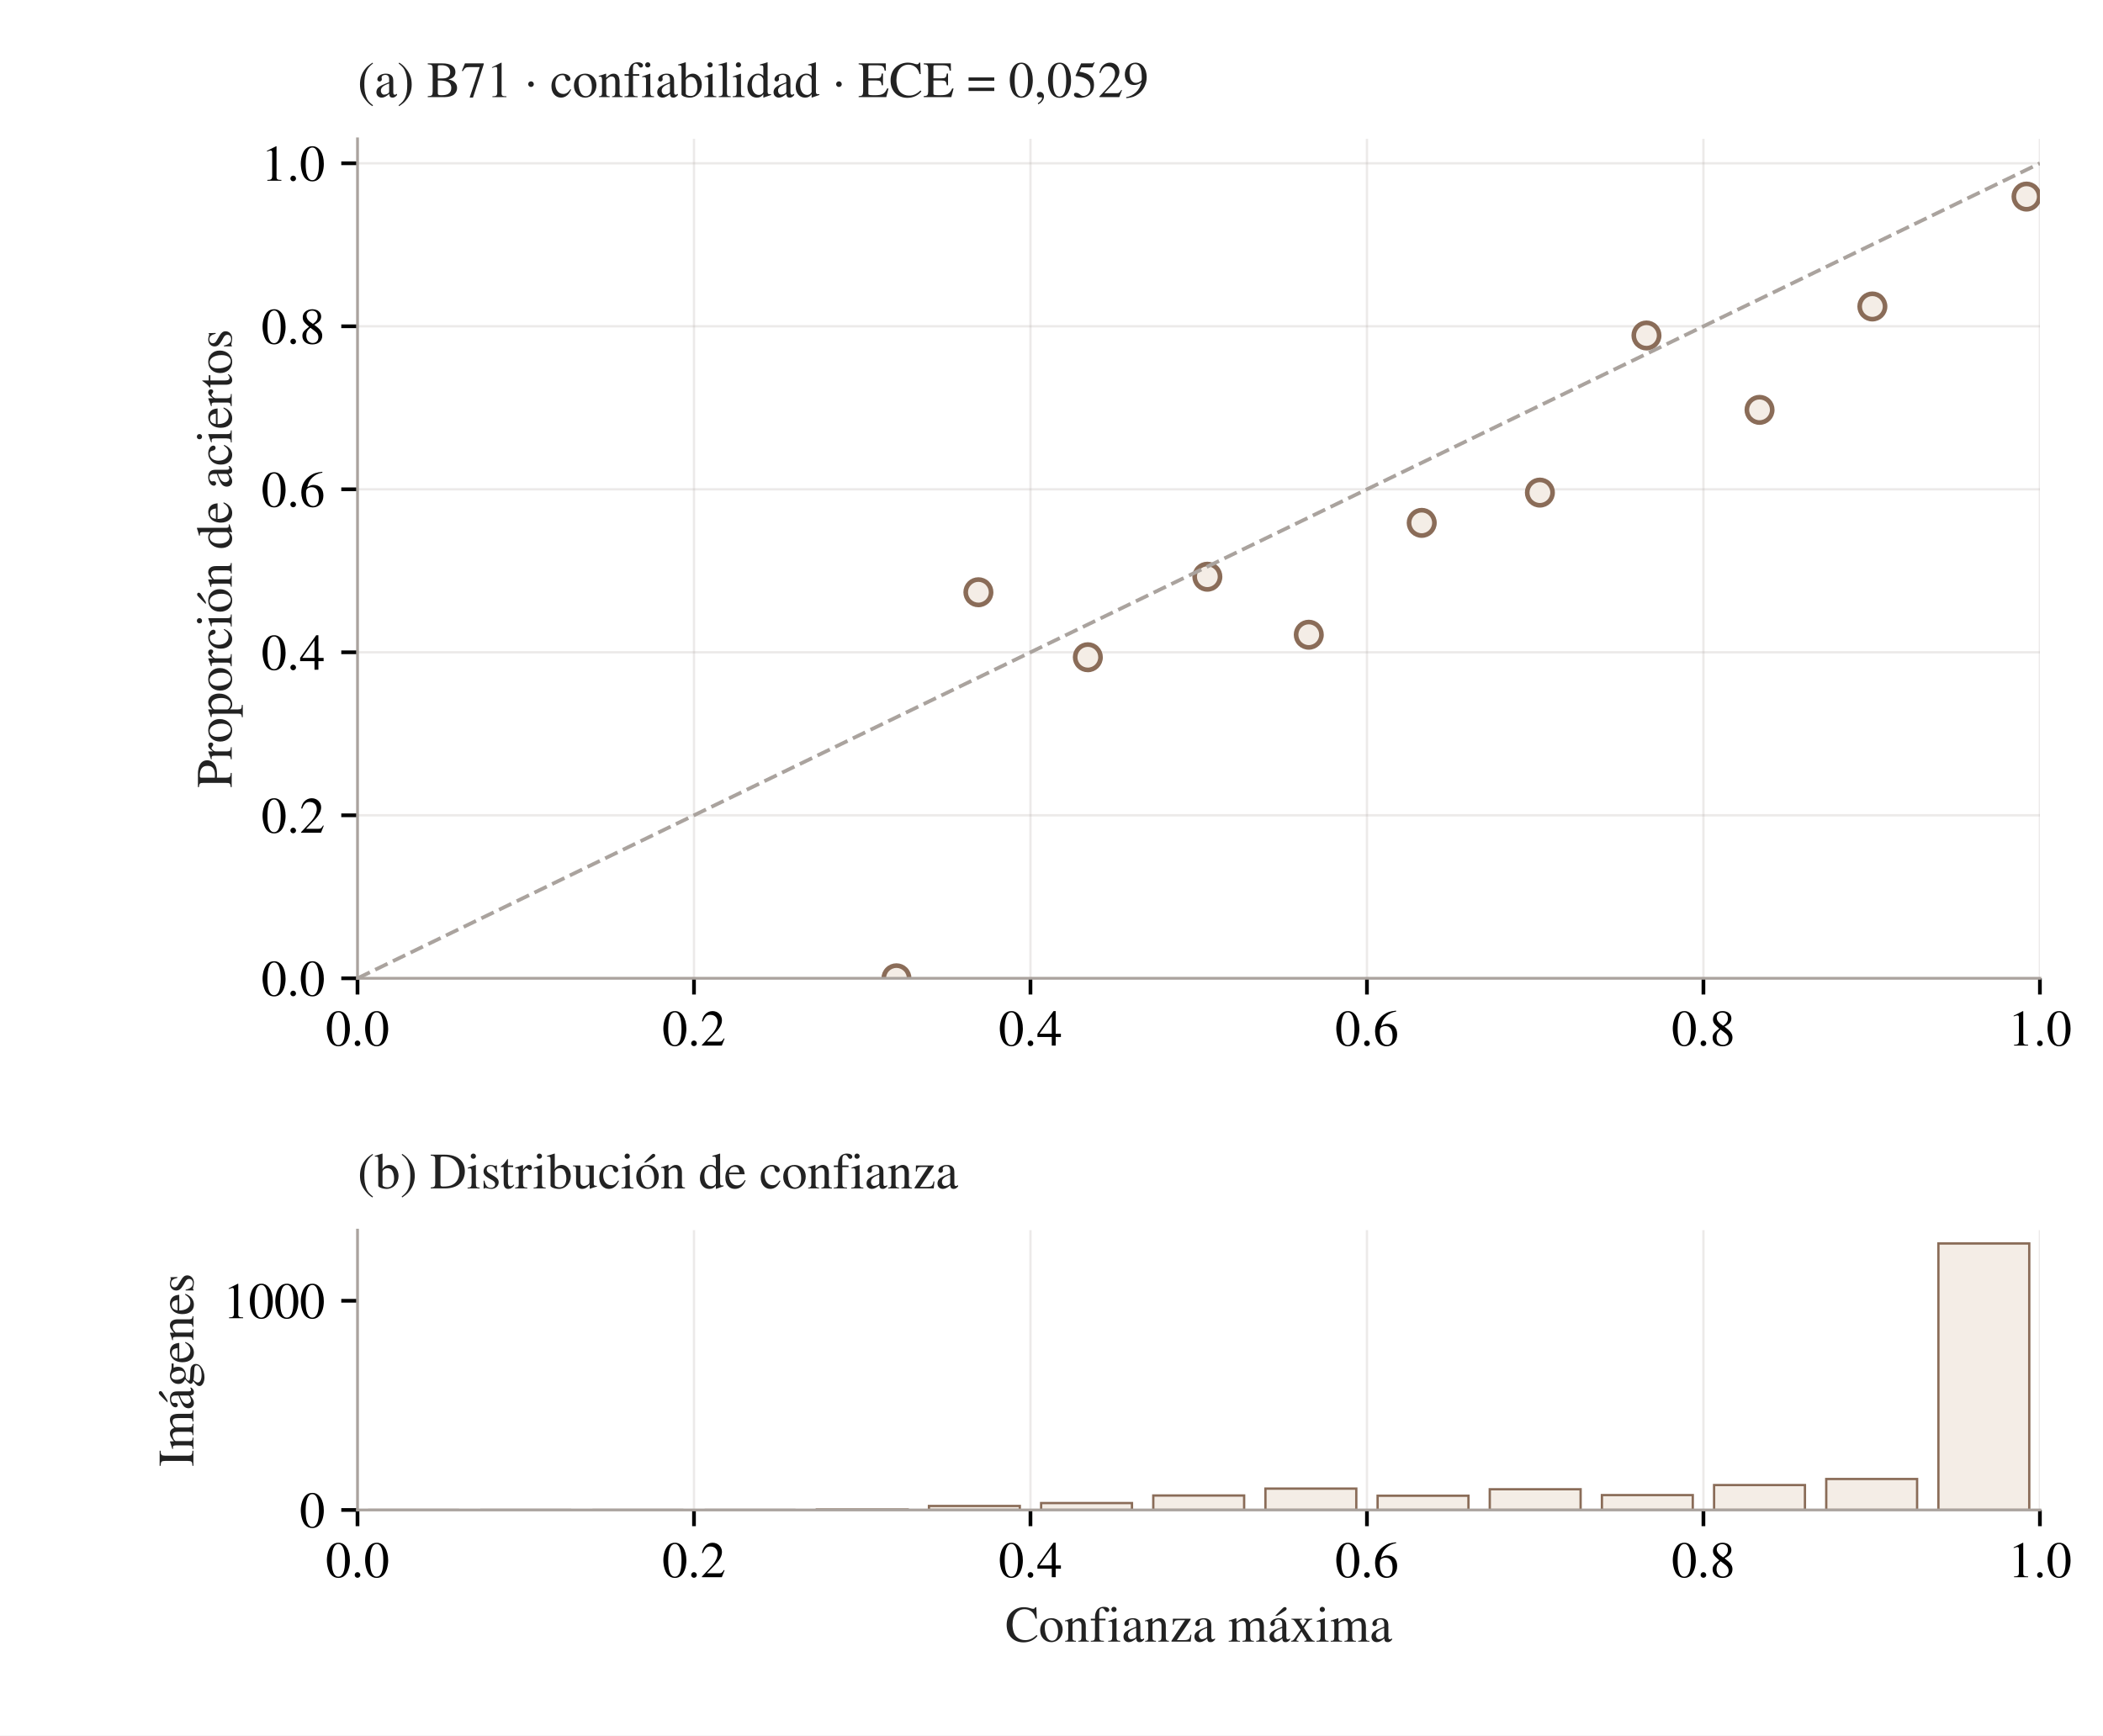
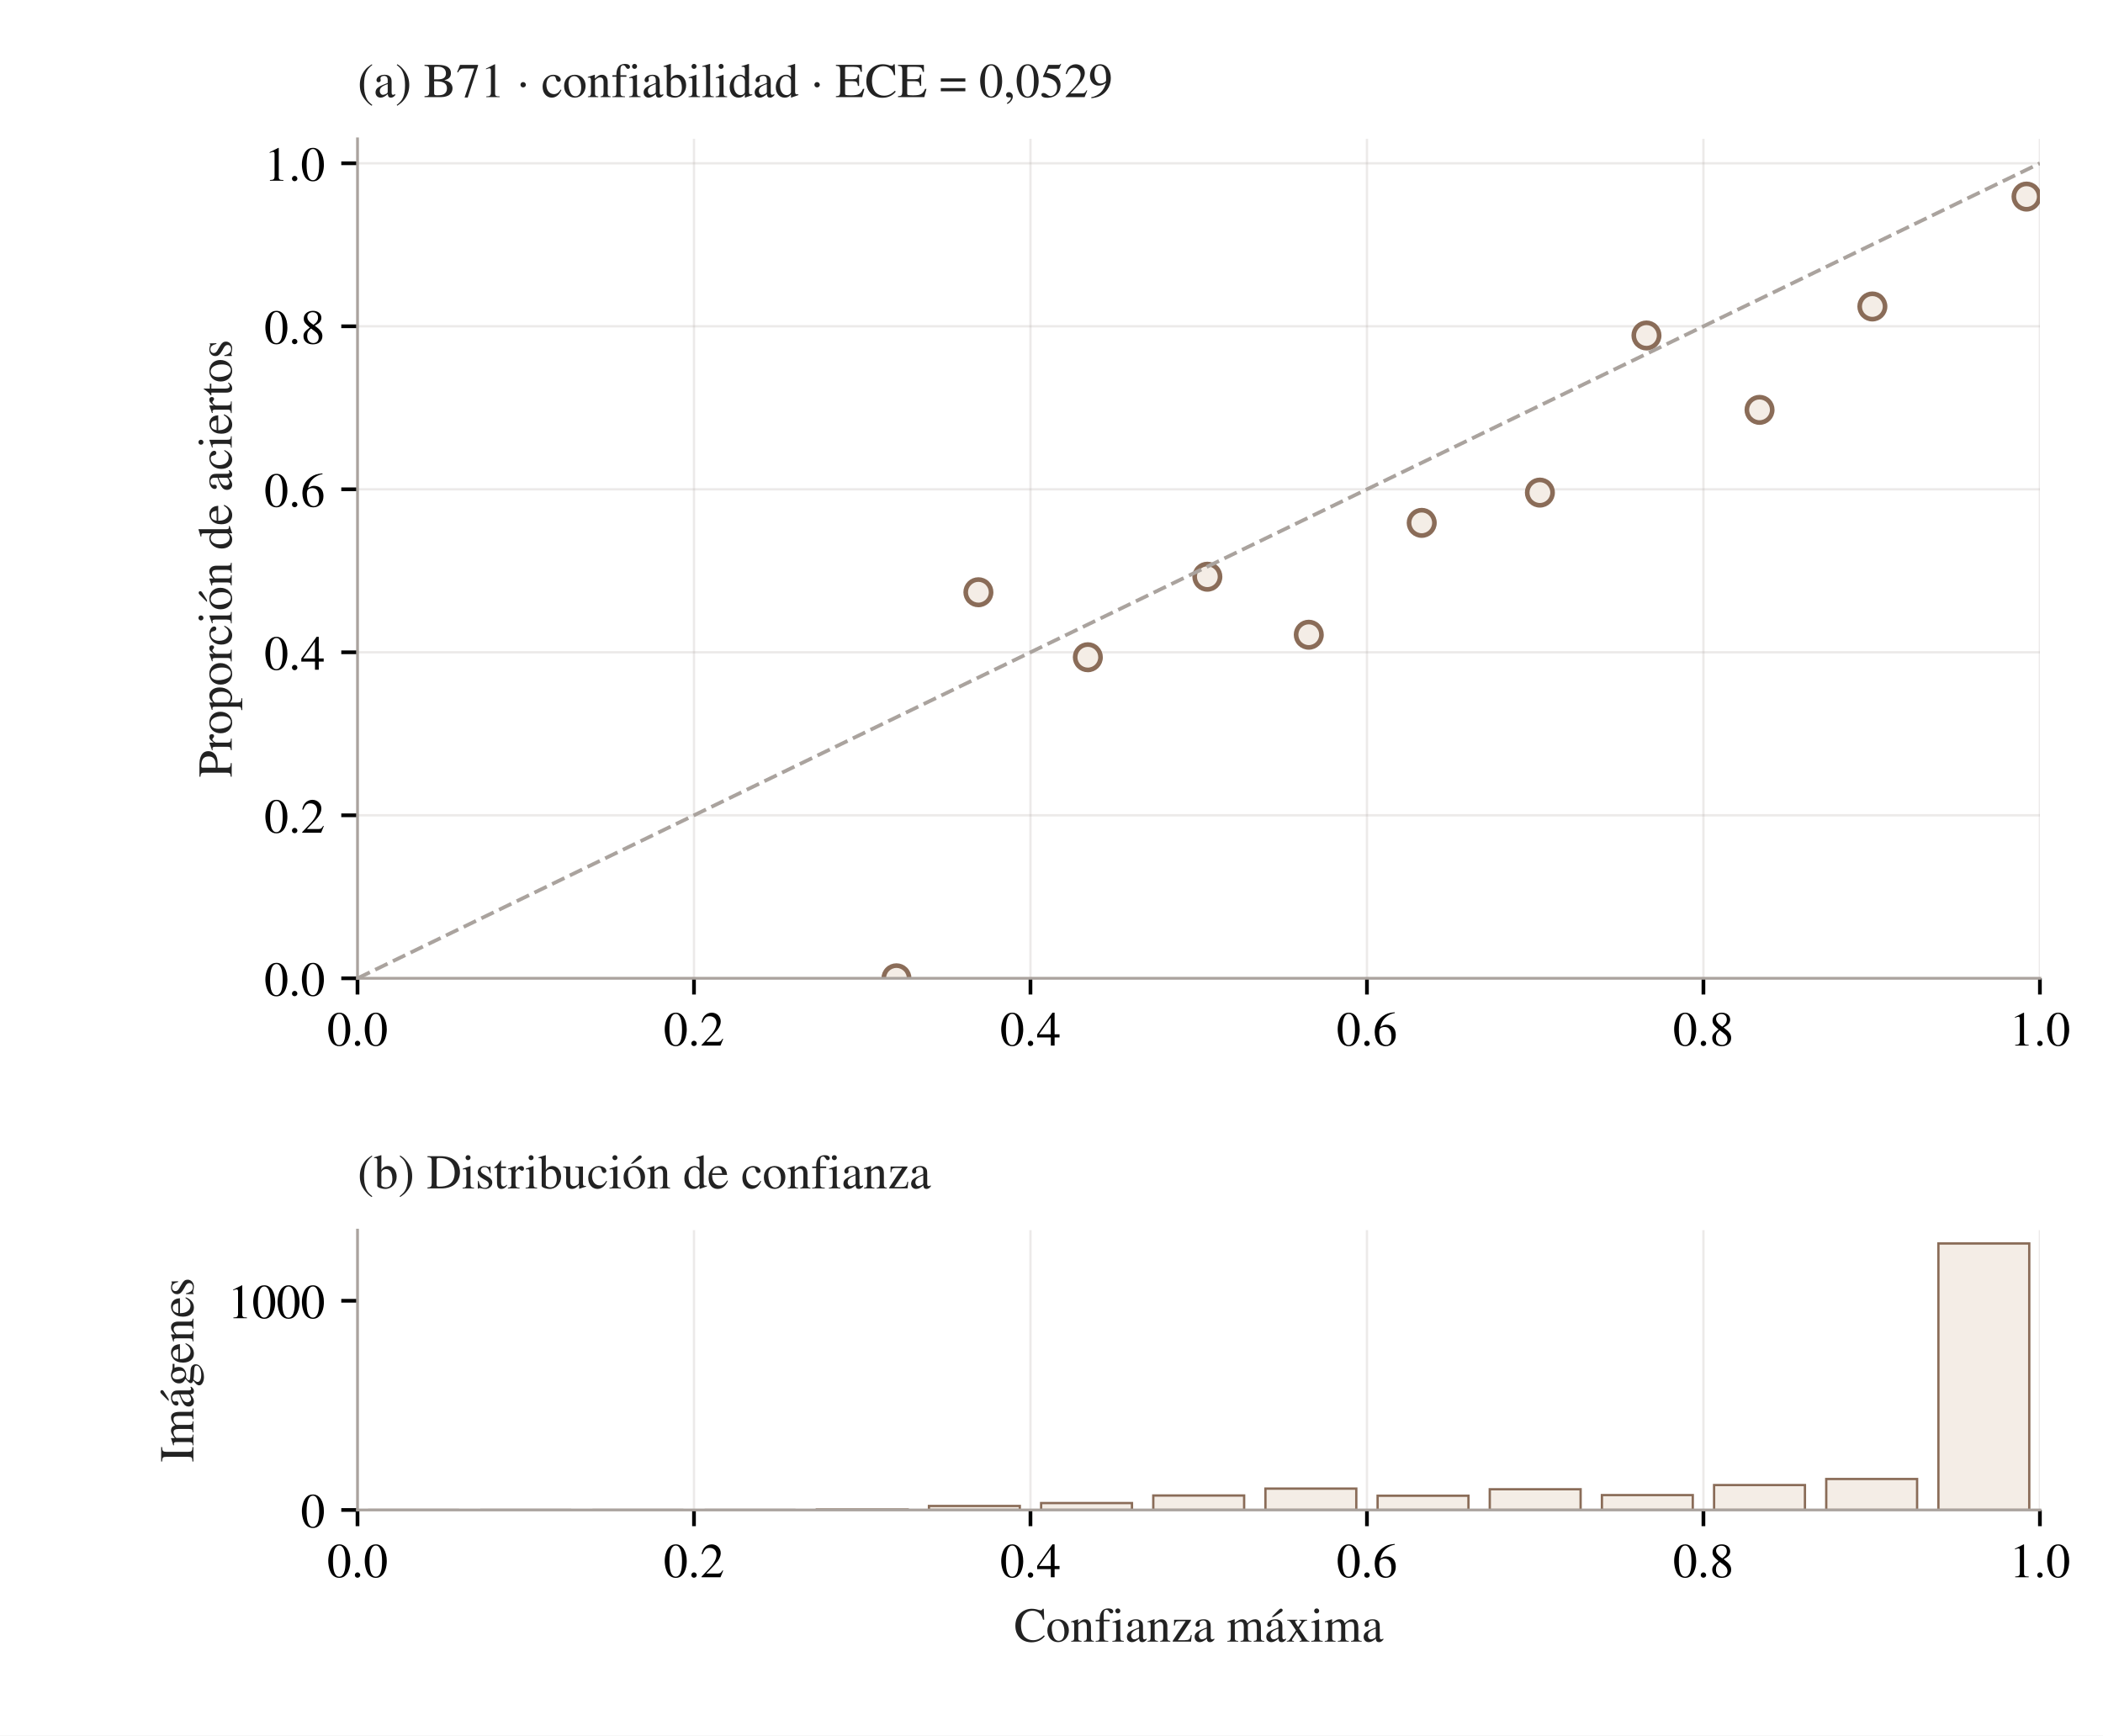
<svg xmlns="http://www.w3.org/2000/svg" xmlns:xlink="http://www.w3.org/1999/xlink" width="453.6pt" height="374.4pt" viewBox="0 0 453.6 374.4" version="1.1">
  <defs>
    <style type="text/css">*{stroke-linejoin: round; stroke-linecap: butt}</style>
  </defs>
  <g id="figure_1">
    <g id="patch_1">
      <path d="M 0 374.4  L 453.6 374.4  L 453.6 0  L 0 0  z " style="fill: #ffffff" />
    </g>
    <g id="axes_1">
      <g id="patch_2">
        <path d="M 77.112 211.039  L 439.992 211.039  L 439.992 29.952  L 77.112 29.952  z " style="fill: #ffffff" />
      </g>
      <g id="matplotlib.axis_1">
        <g id="xtick_1">
          <g id="line2d_1">
            <path d="M 77.112 211.039  L 77.112 29.952  " clip-path="url(#p163a9dd9ac)" style="fill: none; stroke: #aaa39e; stroke-opacity: 0.23; stroke-width: 0.5; stroke-linecap: square" />
          </g>
          <g id="line2d_2">
            <defs>
              <path id="m6b614f7e48" d="M 0 0  L 0 3.5  " style="stroke: #000000; stroke-width: 0.8" />
            </defs>
            <g>
              <use xlink:href="#m6b614f7e48" x="77.112" y="211.039" style="stroke: #000000; stroke-width: 0.8" />
            </g>
          </g>
          <g id="text_1">
-             <text style="font-size: 11px; font-family: 'Nimbus Roman'; text-anchor: middle" x="77.112" y="225.552" transform="rotate(-0 77.112 225.552)">0.0</text>
+             <text style="font-size: 10.5px; font-family: 'Nimbus Roman'; text-anchor: middle" x="77.112" y="225.552" transform="rotate(-0 77.112 225.552)">0.0</text>
          </g>
        </g>
        <g id="xtick_2">
          <g id="line2d_3">
            <path d="M 149.688 211.039  L 149.688 29.952  " clip-path="url(#p163a9dd9ac)" style="fill: none; stroke: #aaa39e; stroke-opacity: 0.23; stroke-width: 0.5; stroke-linecap: square" />
          </g>
          <g id="line2d_4">
            <g>
              <use xlink:href="#m6b614f7e48" x="149.688" y="211.039" style="stroke: #000000; stroke-width: 0.8" />
            </g>
          </g>
          <g id="text_2">
-             <text style="font-size: 11px; font-family: 'Nimbus Roman'; text-anchor: middle" x="149.688" y="225.552" transform="rotate(-0 149.688 225.552)">0.2</text>
+             <text style="font-size: 10.5px; font-family: 'Nimbus Roman'; text-anchor: middle" x="149.688" y="225.552" transform="rotate(-0 149.688 225.552)">0.2</text>
          </g>
        </g>
        <g id="xtick_3">
          <g id="line2d_5">
            <path d="M 222.264 211.039  L 222.264 29.952  " clip-path="url(#p163a9dd9ac)" style="fill: none; stroke: #aaa39e; stroke-opacity: 0.23; stroke-width: 0.5; stroke-linecap: square" />
          </g>
          <g id="line2d_6">
            <g>
              <use xlink:href="#m6b614f7e48" x="222.264" y="211.039" style="stroke: #000000; stroke-width: 0.8" />
            </g>
          </g>
          <g id="text_3">
-             <text style="font-size: 11px; font-family: 'Nimbus Roman'; text-anchor: middle" x="222.264" y="225.552" transform="rotate(-0 222.264 225.552)">0.4</text>
+             <text style="font-size: 10.5px; font-family: 'Nimbus Roman'; text-anchor: middle" x="222.264" y="225.552" transform="rotate(-0 222.264 225.552)">0.4</text>
          </g>
        </g>
        <g id="xtick_4">
          <g id="line2d_7">
            <path d="M 294.84 211.039  L 294.84 29.952  " clip-path="url(#p163a9dd9ac)" style="fill: none; stroke: #aaa39e; stroke-opacity: 0.23; stroke-width: 0.5; stroke-linecap: square" />
          </g>
          <g id="line2d_8">
            <g>
              <use xlink:href="#m6b614f7e48" x="294.84" y="211.039" style="stroke: #000000; stroke-width: 0.8" />
            </g>
          </g>
          <g id="text_4">
-             <text style="font-size: 11px; font-family: 'Nimbus Roman'; text-anchor: middle" x="294.84" y="225.552" transform="rotate(-0 294.84 225.552)">0.6</text>
+             <text style="font-size: 10.5px; font-family: 'Nimbus Roman'; text-anchor: middle" x="294.84" y="225.552" transform="rotate(-0 294.84 225.552)">0.6</text>
          </g>
        </g>
        <g id="xtick_5">
          <g id="line2d_9">
            <path d="M 367.416 211.039  L 367.416 29.952  " clip-path="url(#p163a9dd9ac)" style="fill: none; stroke: #aaa39e; stroke-opacity: 0.23; stroke-width: 0.5; stroke-linecap: square" />
          </g>
          <g id="line2d_10">
            <g>
              <use xlink:href="#m6b614f7e48" x="367.416" y="211.039" style="stroke: #000000; stroke-width: 0.8" />
            </g>
          </g>
          <g id="text_5">
-             <text style="font-size: 11px; font-family: 'Nimbus Roman'; text-anchor: middle" x="367.416" y="225.552" transform="rotate(-0 367.416 225.552)">0.8</text>
+             <text style="font-size: 10.5px; font-family: 'Nimbus Roman'; text-anchor: middle" x="367.416" y="225.552" transform="rotate(-0 367.416 225.552)">0.8</text>
          </g>
        </g>
        <g id="xtick_6">
          <g id="line2d_11">
            <path d="M 439.992 211.039  L 439.992 29.952  " clip-path="url(#p163a9dd9ac)" style="fill: none; stroke: #aaa39e; stroke-opacity: 0.23; stroke-width: 0.5; stroke-linecap: square" />
          </g>
          <g id="line2d_12">
            <g>
              <use xlink:href="#m6b614f7e48" x="439.992" y="211.039" style="stroke: #000000; stroke-width: 0.8" />
            </g>
          </g>
          <g id="text_6">
-             <text style="font-size: 11px; font-family: 'Nimbus Roman'; text-anchor: middle" x="439.992" y="225.552" transform="rotate(-0 439.992 225.552)">1.0</text>
+             <text style="font-size: 10.5px; font-family: 'Nimbus Roman'; text-anchor: middle" x="439.992" y="225.552" transform="rotate(-0 439.992 225.552)">1.0</text>
          </g>
        </g>
      </g>
      <g id="matplotlib.axis_2">
        <g id="ytick_1">
          <g id="line2d_13">
            <path d="M 77.112 211.039  L 439.992 211.039  " clip-path="url(#p163a9dd9ac)" style="fill: none; stroke: #aaa39e; stroke-opacity: 0.23; stroke-width: 0.5; stroke-linecap: square" />
          </g>
          <g id="line2d_14">
            <defs>
              <path id="m409d715049" d="M 0 0  L -3.5 0  " style="stroke: #000000; stroke-width: 0.8" />
            </defs>
            <g>
              <use xlink:href="#m409d715049" x="77.112" y="211.039" style="stroke: #000000; stroke-width: 0.8" />
            </g>
          </g>
          <g id="text_7">
-             <text style="font-size: 11px; font-family: 'Nimbus Roman'; text-anchor: end" x="70.112" y="214.796" transform="rotate(-0 70.112 214.7957)">0.0</text>
+             <text style="font-size: 10.5px; font-family: 'Nimbus Roman'; text-anchor: end" x="70.112" y="214.796" transform="rotate(-0 70.112 214.7957)">0.0</text>
          </g>
        </g>
        <g id="ytick_2">
          <g id="line2d_15">
            <path d="M 77.112 175.877  L 439.992 175.877  " clip-path="url(#p163a9dd9ac)" style="fill: none; stroke: #aaa39e; stroke-opacity: 0.23; stroke-width: 0.5; stroke-linecap: square" />
          </g>
          <g id="line2d_16">
            <g>
              <use xlink:href="#m409d715049" x="77.112" y="175.877" style="stroke: #000000; stroke-width: 0.8" />
            </g>
          </g>
          <g id="text_8">
-             <text style="font-size: 11px; font-family: 'Nimbus Roman'; text-anchor: end" x="70.112" y="179.633" transform="rotate(-0 70.112 179.6331)">0.2</text>
+             <text style="font-size: 10.5px; font-family: 'Nimbus Roman'; text-anchor: end" x="70.112" y="179.633" transform="rotate(-0 70.112 179.6331)">0.2</text>
          </g>
        </g>
        <g id="ytick_3">
          <g id="line2d_17">
            <path d="M 77.112 140.714  L 439.992 140.714  " clip-path="url(#p163a9dd9ac)" style="fill: none; stroke: #aaa39e; stroke-opacity: 0.23; stroke-width: 0.5; stroke-linecap: square" />
          </g>
          <g id="line2d_18">
            <g>
              <use xlink:href="#m409d715049" x="77.112" y="140.714" style="stroke: #000000; stroke-width: 0.8" />
            </g>
          </g>
          <g id="text_9">
-             <text style="font-size: 11px; font-family: 'Nimbus Roman'; text-anchor: end" x="70.112" y="144.47" transform="rotate(-0 70.112 144.4705)">0.4</text>
+             <text style="font-size: 10.5px; font-family: 'Nimbus Roman'; text-anchor: end" x="70.112" y="144.47" transform="rotate(-0 70.112 144.4705)">0.4</text>
          </g>
        </g>
        <g id="ytick_4">
          <g id="line2d_19">
            <path d="M 77.112 105.552  L 439.992 105.552  " clip-path="url(#p163a9dd9ac)" style="fill: none; stroke: #aaa39e; stroke-opacity: 0.23; stroke-width: 0.5; stroke-linecap: square" />
          </g>
          <g id="line2d_20">
            <g>
              <use xlink:href="#m409d715049" x="77.112" y="105.552" style="stroke: #000000; stroke-width: 0.8" />
            </g>
          </g>
          <g id="text_10">
-             <text style="font-size: 11px; font-family: 'Nimbus Roman'; text-anchor: end" x="70.112" y="109.308" transform="rotate(-0 70.112 109.3079)">0.6</text>
+             <text style="font-size: 10.5px; font-family: 'Nimbus Roman'; text-anchor: end" x="70.112" y="109.308" transform="rotate(-0 70.112 109.3079)">0.6</text>
          </g>
        </g>
        <g id="ytick_5">
          <g id="line2d_21">
            <path d="M 77.112 70.389  L 439.992 70.389  " clip-path="url(#p163a9dd9ac)" style="fill: none; stroke: #aaa39e; stroke-opacity: 0.23; stroke-width: 0.5; stroke-linecap: square" />
          </g>
          <g id="line2d_22">
            <g>
              <use xlink:href="#m409d715049" x="77.112" y="70.389" style="stroke: #000000; stroke-width: 0.8" />
            </g>
          </g>
          <g id="text_11">
-             <text style="font-size: 11px; font-family: 'Nimbus Roman'; text-anchor: end" x="70.112" y="74.145" transform="rotate(-0 70.112 74.14531)">0.8</text>
+             <text style="font-size: 10.5px; font-family: 'Nimbus Roman'; text-anchor: end" x="70.112" y="74.145" transform="rotate(-0 70.112 74.14531)">0.8</text>
          </g>
        </g>
        <g id="ytick_6">
          <g id="line2d_23">
            <path d="M 77.112 35.226  L 439.992 35.226  " clip-path="url(#p163a9dd9ac)" style="fill: none; stroke: #aaa39e; stroke-opacity: 0.23; stroke-width: 0.5; stroke-linecap: square" />
          </g>
          <g id="line2d_24">
            <g>
              <use xlink:href="#m409d715049" x="77.112" y="35.226" style="stroke: #000000; stroke-width: 0.8" />
            </g>
          </g>
          <g id="text_12">
-             <text style="font-size: 11px; font-family: 'Nimbus Roman'; text-anchor: end" x="70.112" y="38.983" transform="rotate(-0 70.112 38.98272)">1.0</text>
+             <text style="font-size: 10.5px; font-family: 'Nimbus Roman'; text-anchor: end" x="70.112" y="38.983" transform="rotate(-0 70.112 38.98272)">1.0</text>
          </g>
        </g>
        <g id="text_13">
-           <text style="font-size: 11px; font-family: 'Nimbus Roman'; text-anchor: middle; fill: #222222" x="49.975" y="120.496" transform="rotate(-90 49.97466 120.4957)">Proporción de aciertos</text>
+           <text style="font-size: 10.5px; font-family: 'Nimbus Roman'; text-anchor: middle; fill: #222222" x="49.975" y="120.496" transform="rotate(-90 49.97466 120.4957)">Proporción de aciertos</text>
        </g>
      </g>
      <g id="PathCollection_1">
        <defs>
          <path id="mc552925a65" d="M 0 2.739  C 0.726 2.739 1.423 2.45 1.936 1.936  C 2.45 1.423 2.739 0.726 2.739 0  C 2.739 -0.726 2.45 -1.423 1.936 -1.936  C 1.423 -2.45 0.726 -2.739 0 -2.739  C -0.726 -2.739 -1.423 -2.45 -1.936 -1.936  C -2.45 -1.423 -2.739 -0.726 -2.739 0  C -2.739 0.726 -2.45 1.423 -1.936 1.936  C -1.423 2.45 -0.726 2.739 0 2.739  z " style="stroke: #8a6c58" />
        </defs>
        <g clip-path="url(#p163a9dd9ac)">
          <use xlink:href="#mc552925a65" x="193.357" y="211.039" style="fill: #f4ede6; stroke: #8a6c58" />
          <use xlink:href="#mc552925a65" x="211.031" y="127.76" style="fill: #f4ede6; stroke: #8a6c58" />
          <use xlink:href="#mc552925a65" x="234.637" y="141.78" style="fill: #f4ede6; stroke: #8a6c58" />
          <use xlink:href="#mc552925a65" x="260.415" y="124.407" style="fill: #f4ede6; stroke: #8a6c58" />
          <use xlink:href="#mc552925a65" x="282.292" y="136.922" style="fill: #f4ede6; stroke: #8a6c58" />
          <use xlink:href="#mc552925a65" x="306.654" y="112.791" style="fill: #f4ede6; stroke: #8a6c58" />
          <use xlink:href="#mc552925a65" x="332.142" y="106.262" style="fill: #f4ede6; stroke: #8a6c58" />
          <use xlink:href="#mc552925a65" x="355.127" y="72.37" style="fill: #f4ede6; stroke: #8a6c58" />
          <use xlink:href="#mc552925a65" x="379.519" y="88.414" style="fill: #f4ede6; stroke: #8a6c58" />
          <use xlink:href="#mc552925a65" x="403.854" y="66.112" style="fill: #f4ede6; stroke: #8a6c58" />
          <use xlink:href="#mc552925a65" x="437.103" y="42.402" style="fill: #f4ede6; stroke: #8a6c58" />
        </g>
      </g>
      <g id="line2d_25">
        <path d="M 77.112 211.039  L 439.992 35.226  " clip-path="url(#p163a9dd9ac)" style="fill: none; stroke-dasharray: 2.96,1.28; stroke-dashoffset: 0; stroke: #aaa39e; stroke-width: 0.8" />
      </g>
      <g id="patch_3">
        <path d="M 77.112 211.039  L 77.112 29.952  " style="fill: none; stroke: #aaa39e; stroke-width: 0.6; stroke-linejoin: miter; stroke-linecap: square" />
      </g>
      <g id="patch_4">
        <path d="M 77.112 211.039  L 439.992 211.039  " style="fill: none; stroke: #aaa39e; stroke-width: 0.6; stroke-linejoin: miter; stroke-linecap: square" />
      </g>
      <g id="text_14">
-         <text style="font-size: 11px; font-family: 'Nimbus Roman'; text-anchor: start; fill: #222222" x="77.112" y="20.952" transform="rotate(-0 77.112 20.952)">(a) B71 · confiabilidad · ECE = 0,0529</text>
+         <text style="font-size: 10.5px; font-family: 'Nimbus Roman'; text-anchor: start; fill: #222222" x="77.112" y="20.952" transform="rotate(-0 77.112 20.952)">(a) B71 · confiabilidad · ECE = 0,0529</text>
      </g>
    </g>
    <g id="axes_2">
      <g id="patch_5">
        <path d="M 77.112 325.728  L 439.992 325.728  L 439.992 265.366  L 77.112 265.366  z " style="fill: #ffffff" />
      </g>
      <g id="matplotlib.axis_3">
        <g id="xtick_7">
          <g id="line2d_26">
            <path d="M 77.112 325.728  L 77.112 265.366  " clip-path="url(#pea9d04043e)" style="fill: none; stroke: #aaa39e; stroke-opacity: 0.23; stroke-width: 0.5; stroke-linecap: square" />
          </g>
          <g id="line2d_27">
            <g>
              <use xlink:href="#m6b614f7e48" x="77.112" y="325.728" style="stroke: #000000; stroke-width: 0.8" />
            </g>
          </g>
          <g id="text_15">
-             <text style="font-size: 11px; font-family: 'Nimbus Roman'; text-anchor: middle" x="77.112" y="340.241" transform="rotate(-0 77.112 340.2407)">0.0</text>
+             <text style="font-size: 10.5px; font-family: 'Nimbus Roman'; text-anchor: middle" x="77.112" y="340.241" transform="rotate(-0 77.112 340.2407)">0.0</text>
          </g>
        </g>
        <g id="xtick_8">
          <g id="line2d_28">
            <path d="M 149.688 325.728  L 149.688 265.366  " clip-path="url(#pea9d04043e)" style="fill: none; stroke: #aaa39e; stroke-opacity: 0.23; stroke-width: 0.5; stroke-linecap: square" />
          </g>
          <g id="line2d_29">
            <g>
              <use xlink:href="#m6b614f7e48" x="149.688" y="325.728" style="stroke: #000000; stroke-width: 0.8" />
            </g>
          </g>
          <g id="text_16">
-             <text style="font-size: 11px; font-family: 'Nimbus Roman'; text-anchor: middle" x="149.688" y="340.241" transform="rotate(-0 149.688 340.2407)">0.2</text>
+             <text style="font-size: 10.5px; font-family: 'Nimbus Roman'; text-anchor: middle" x="149.688" y="340.241" transform="rotate(-0 149.688 340.2407)">0.2</text>
          </g>
        </g>
        <g id="xtick_9">
          <g id="line2d_30">
            <path d="M 222.264 325.728  L 222.264 265.366  " clip-path="url(#pea9d04043e)" style="fill: none; stroke: #aaa39e; stroke-opacity: 0.23; stroke-width: 0.5; stroke-linecap: square" />
          </g>
          <g id="line2d_31">
            <g>
              <use xlink:href="#m6b614f7e48" x="222.264" y="325.728" style="stroke: #000000; stroke-width: 0.8" />
            </g>
          </g>
          <g id="text_17">
-             <text style="font-size: 11px; font-family: 'Nimbus Roman'; text-anchor: middle" x="222.264" y="340.241" transform="rotate(-0 222.264 340.2407)">0.4</text>
+             <text style="font-size: 10.5px; font-family: 'Nimbus Roman'; text-anchor: middle" x="222.264" y="340.241" transform="rotate(-0 222.264 340.2407)">0.4</text>
          </g>
        </g>
        <g id="xtick_10">
          <g id="line2d_32">
            <path d="M 294.84 325.728  L 294.84 265.366  " clip-path="url(#pea9d04043e)" style="fill: none; stroke: #aaa39e; stroke-opacity: 0.23; stroke-width: 0.5; stroke-linecap: square" />
          </g>
          <g id="line2d_33">
            <g>
              <use xlink:href="#m6b614f7e48" x="294.84" y="325.728" style="stroke: #000000; stroke-width: 0.8" />
            </g>
          </g>
          <g id="text_18">
-             <text style="font-size: 11px; font-family: 'Nimbus Roman'; text-anchor: middle" x="294.84" y="340.241" transform="rotate(-0 294.84 340.2407)">0.6</text>
+             <text style="font-size: 10.5px; font-family: 'Nimbus Roman'; text-anchor: middle" x="294.84" y="340.241" transform="rotate(-0 294.84 340.2407)">0.6</text>
          </g>
        </g>
        <g id="xtick_11">
          <g id="line2d_34">
            <path d="M 367.416 325.728  L 367.416 265.366  " clip-path="url(#pea9d04043e)" style="fill: none; stroke: #aaa39e; stroke-opacity: 0.23; stroke-width: 0.5; stroke-linecap: square" />
          </g>
          <g id="line2d_35">
            <g>
              <use xlink:href="#m6b614f7e48" x="367.416" y="325.728" style="stroke: #000000; stroke-width: 0.8" />
            </g>
          </g>
          <g id="text_19">
-             <text style="font-size: 11px; font-family: 'Nimbus Roman'; text-anchor: middle" x="367.416" y="340.241" transform="rotate(-0 367.416 340.2407)">0.8</text>
+             <text style="font-size: 10.5px; font-family: 'Nimbus Roman'; text-anchor: middle" x="367.416" y="340.241" transform="rotate(-0 367.416 340.2407)">0.8</text>
          </g>
        </g>
        <g id="xtick_12">
          <g id="line2d_36">
            <path d="M 439.992 325.728  L 439.992 265.366  " clip-path="url(#pea9d04043e)" style="fill: none; stroke: #aaa39e; stroke-opacity: 0.23; stroke-width: 0.5; stroke-linecap: square" />
          </g>
          <g id="line2d_37">
            <g>
              <use xlink:href="#m6b614f7e48" x="439.992" y="325.728" style="stroke: #000000; stroke-width: 0.8" />
            </g>
          </g>
          <g id="text_20">
-             <text style="font-size: 11px; font-family: 'Nimbus Roman'; text-anchor: middle" x="439.992" y="340.241" transform="rotate(-0 439.992 340.2407)">1.0</text>
+             <text style="font-size: 10.5px; font-family: 'Nimbus Roman'; text-anchor: middle" x="439.992" y="340.241" transform="rotate(-0 439.992 340.2407)">1.0</text>
          </g>
        </g>
        <g id="text_21">
-           <text style="font-size: 11px; font-family: 'Nimbus Roman'; text-anchor: middle; fill: #222222" x="258.552" y="354.141" transform="rotate(-0 258.552 354.1407)">Confianza máxima</text>
+           <text style="font-size: 10.5px; font-family: 'Nimbus Roman'; text-anchor: middle; fill: #222222" x="258.552" y="354.141" transform="rotate(-0 258.552 354.1407)">Confianza máxima</text>
        </g>
      </g>
      <g id="matplotlib.axis_4">
        <g id="ytick_7">
          <g id="line2d_38">
            <g>
              <use xlink:href="#m409d715049" x="77.112" y="325.728" style="stroke: #000000; stroke-width: 0.8" />
            </g>
          </g>
          <g id="text_22">
-             <text style="font-size: 11px; font-family: 'Nimbus Roman'; text-anchor: end" x="70.112" y="329.484" transform="rotate(-0 70.112 329.4843)">0</text>
+             <text style="font-size: 10.5px; font-family: 'Nimbus Roman'; text-anchor: end" x="70.112" y="329.484" transform="rotate(-0 70.112 329.4843)">0</text>
          </g>
        </g>
        <g id="ytick_8">
          <g id="line2d_39">
            <g>
              <use xlink:href="#m409d715049" x="77.112" y="280.604" style="stroke: #000000; stroke-width: 0.8" />
            </g>
          </g>
          <g id="text_23">
-             <text style="font-size: 11px; font-family: 'Nimbus Roman'; text-anchor: end" x="70.112" y="284.36" transform="rotate(-0 70.112 284.3603)">1000</text>
+             <text style="font-size: 10.5px; font-family: 'Nimbus Roman'; text-anchor: end" x="70.112" y="284.36" transform="rotate(-0 70.112 284.3603)">1000</text>
          </g>
        </g>
        <g id="text_24">
-           <text style="font-size: 11px; font-family: 'Nimbus Roman'; text-anchor: middle; fill: #222222" x="41.714" y="295.547" transform="rotate(-90 41.71434 295.5468)">Imágenes</text>
+           <text style="font-size: 10.5px; font-family: 'Nimbus Roman'; text-anchor: middle; fill: #222222" x="41.714" y="295.547" transform="rotate(-90 41.71434 295.5468)">Imágenes</text>
        </g>
      </g>
      <g id="patch_6">
        <path d="M 79.41 325.728  L 99.006 325.728  L 99.006 325.728  L 79.41 325.728  z " clip-path="url(#pea9d04043e)" style="fill: #f4ede6; stroke: #8a6c58; stroke-width: 0.5; stroke-linejoin: miter" />
      </g>
      <g id="patch_7">
        <path d="M 103.602 325.728  L 123.198 325.728  L 123.198 325.728  L 103.602 325.728  z " clip-path="url(#pea9d04043e)" style="fill: #f4ede6; stroke: #8a6c58; stroke-width: 0.5; stroke-linejoin: miter" />
      </g>
      <g id="patch_8">
        <path d="M 127.794 325.728  L 147.39 325.728  L 147.39 325.728  L 127.794 325.728  z " clip-path="url(#pea9d04043e)" style="fill: #f4ede6; stroke: #8a6c58; stroke-width: 0.5; stroke-linejoin: miter" />
      </g>
      <g id="patch_9">
        <path d="M 151.986 325.728  L 171.582 325.728  L 171.582 325.728  L 151.986 325.728  z " clip-path="url(#pea9d04043e)" style="fill: #f4ede6; stroke: #8a6c58; stroke-width: 0.5; stroke-linejoin: miter" />
      </g>
      <g id="patch_10">
        <path d="M 176.178 325.728  L 195.774 325.728  L 195.774 325.638  L 176.178 325.638  z " clip-path="url(#pea9d04043e)" style="fill: #f4ede6; stroke: #8a6c58; stroke-width: 0.5; stroke-linejoin: miter" />
      </g>
      <g id="patch_11">
        <path d="M 200.37 325.728  L 219.966 325.728  L 219.966 324.871  L 200.37 324.871  z " clip-path="url(#pea9d04043e)" style="fill: #f4ede6; stroke: #8a6c58; stroke-width: 0.5; stroke-linejoin: miter" />
      </g>
      <g id="patch_12">
        <path d="M 224.562 325.728  L 244.158 325.728  L 244.158 324.239  L 224.562 324.239  z " clip-path="url(#pea9d04043e)" style="fill: #f4ede6; stroke: #8a6c58; stroke-width: 0.5; stroke-linejoin: miter" />
      </g>
      <g id="patch_13">
        <path d="M 248.754 325.728  L 268.35 325.728  L 268.35 322.614  L 248.754 322.614  z " clip-path="url(#pea9d04043e)" style="fill: #f4ede6; stroke: #8a6c58; stroke-width: 0.5; stroke-linejoin: miter" />
      </g>
      <g id="patch_14">
        <path d="M 272.946 325.728  L 292.542 325.728  L 292.542 321.125  L 272.946 321.125  z " clip-path="url(#pea9d04043e)" style="fill: #f4ede6; stroke: #8a6c58; stroke-width: 0.5; stroke-linejoin: miter" />
      </g>
      <g id="patch_15">
        <path d="M 297.138 325.728  L 316.734 325.728  L 316.734 322.66  L 297.138 322.66  z " clip-path="url(#pea9d04043e)" style="fill: #f4ede6; stroke: #8a6c58; stroke-width: 0.5; stroke-linejoin: miter" />
      </g>
      <g id="patch_16">
        <path d="M 321.33 325.728  L 340.926 325.728  L 340.926 321.261  L 321.33 321.261  z " clip-path="url(#pea9d04043e)" style="fill: #f4ede6; stroke: #8a6c58; stroke-width: 0.5; stroke-linejoin: miter" />
      </g>
      <g id="patch_17">
        <path d="M 345.522 325.728  L 365.118 325.728  L 365.118 322.524  L 345.522 322.524  z " clip-path="url(#pea9d04043e)" style="fill: #f4ede6; stroke: #8a6c58; stroke-width: 0.5; stroke-linejoin: miter" />
      </g>
      <g id="patch_18">
        <path d="M 369.714 325.728  L 389.31 325.728  L 389.31 320.358  L 369.714 320.358  z " clip-path="url(#pea9d04043e)" style="fill: #f4ede6; stroke: #8a6c58; stroke-width: 0.5; stroke-linejoin: miter" />
      </g>
      <g id="patch_19">
        <path d="M 393.906 325.728  L 413.502 325.728  L 413.502 319.05  L 393.906 319.05  z " clip-path="url(#pea9d04043e)" style="fill: #f4ede6; stroke: #8a6c58; stroke-width: 0.5; stroke-linejoin: miter" />
      </g>
      <g id="patch_20">
        <path d="M 418.098 325.728  L 437.694 325.728  L 437.694 268.24  L 418.098 268.24  z " clip-path="url(#pea9d04043e)" style="fill: #f4ede6; stroke: #8a6c58; stroke-width: 0.5; stroke-linejoin: miter" />
      </g>
      <g id="patch_21">
        <path d="M 77.112 325.728  L 77.112 265.366  " style="fill: none; stroke: #aaa39e; stroke-width: 0.6; stroke-linejoin: miter; stroke-linecap: square" />
      </g>
      <g id="patch_22">
        <path d="M 77.112 325.728  L 439.992 325.728  " style="fill: none; stroke: #aaa39e; stroke-width: 0.6; stroke-linejoin: miter; stroke-linecap: square" />
      </g>
      <g id="text_25">
-         <text style="font-size: 11px; font-family: 'Nimbus Roman'; text-anchor: start; fill: #222222" x="77.112" y="256.366" transform="rotate(-0 77.112 256.3656)">(b) Distribución de confianza</text>
+         <text style="font-size: 10.5px; font-family: 'Nimbus Roman'; text-anchor: start; fill: #222222" x="77.112" y="256.366" transform="rotate(-0 77.112 256.3656)">(b) Distribución de confianza</text>
      </g>
    </g>
  </g>
  <defs>
    <clipPath id="p163a9dd9ac">
      <rect x="77.112" y="29.952" width="362.88" height="181.087" />
    </clipPath>
    <clipPath id="pea9d04043e">
      <rect x="77.112" y="265.366" width="362.88" height="60.362" />
    </clipPath>
  </defs>
</svg>
